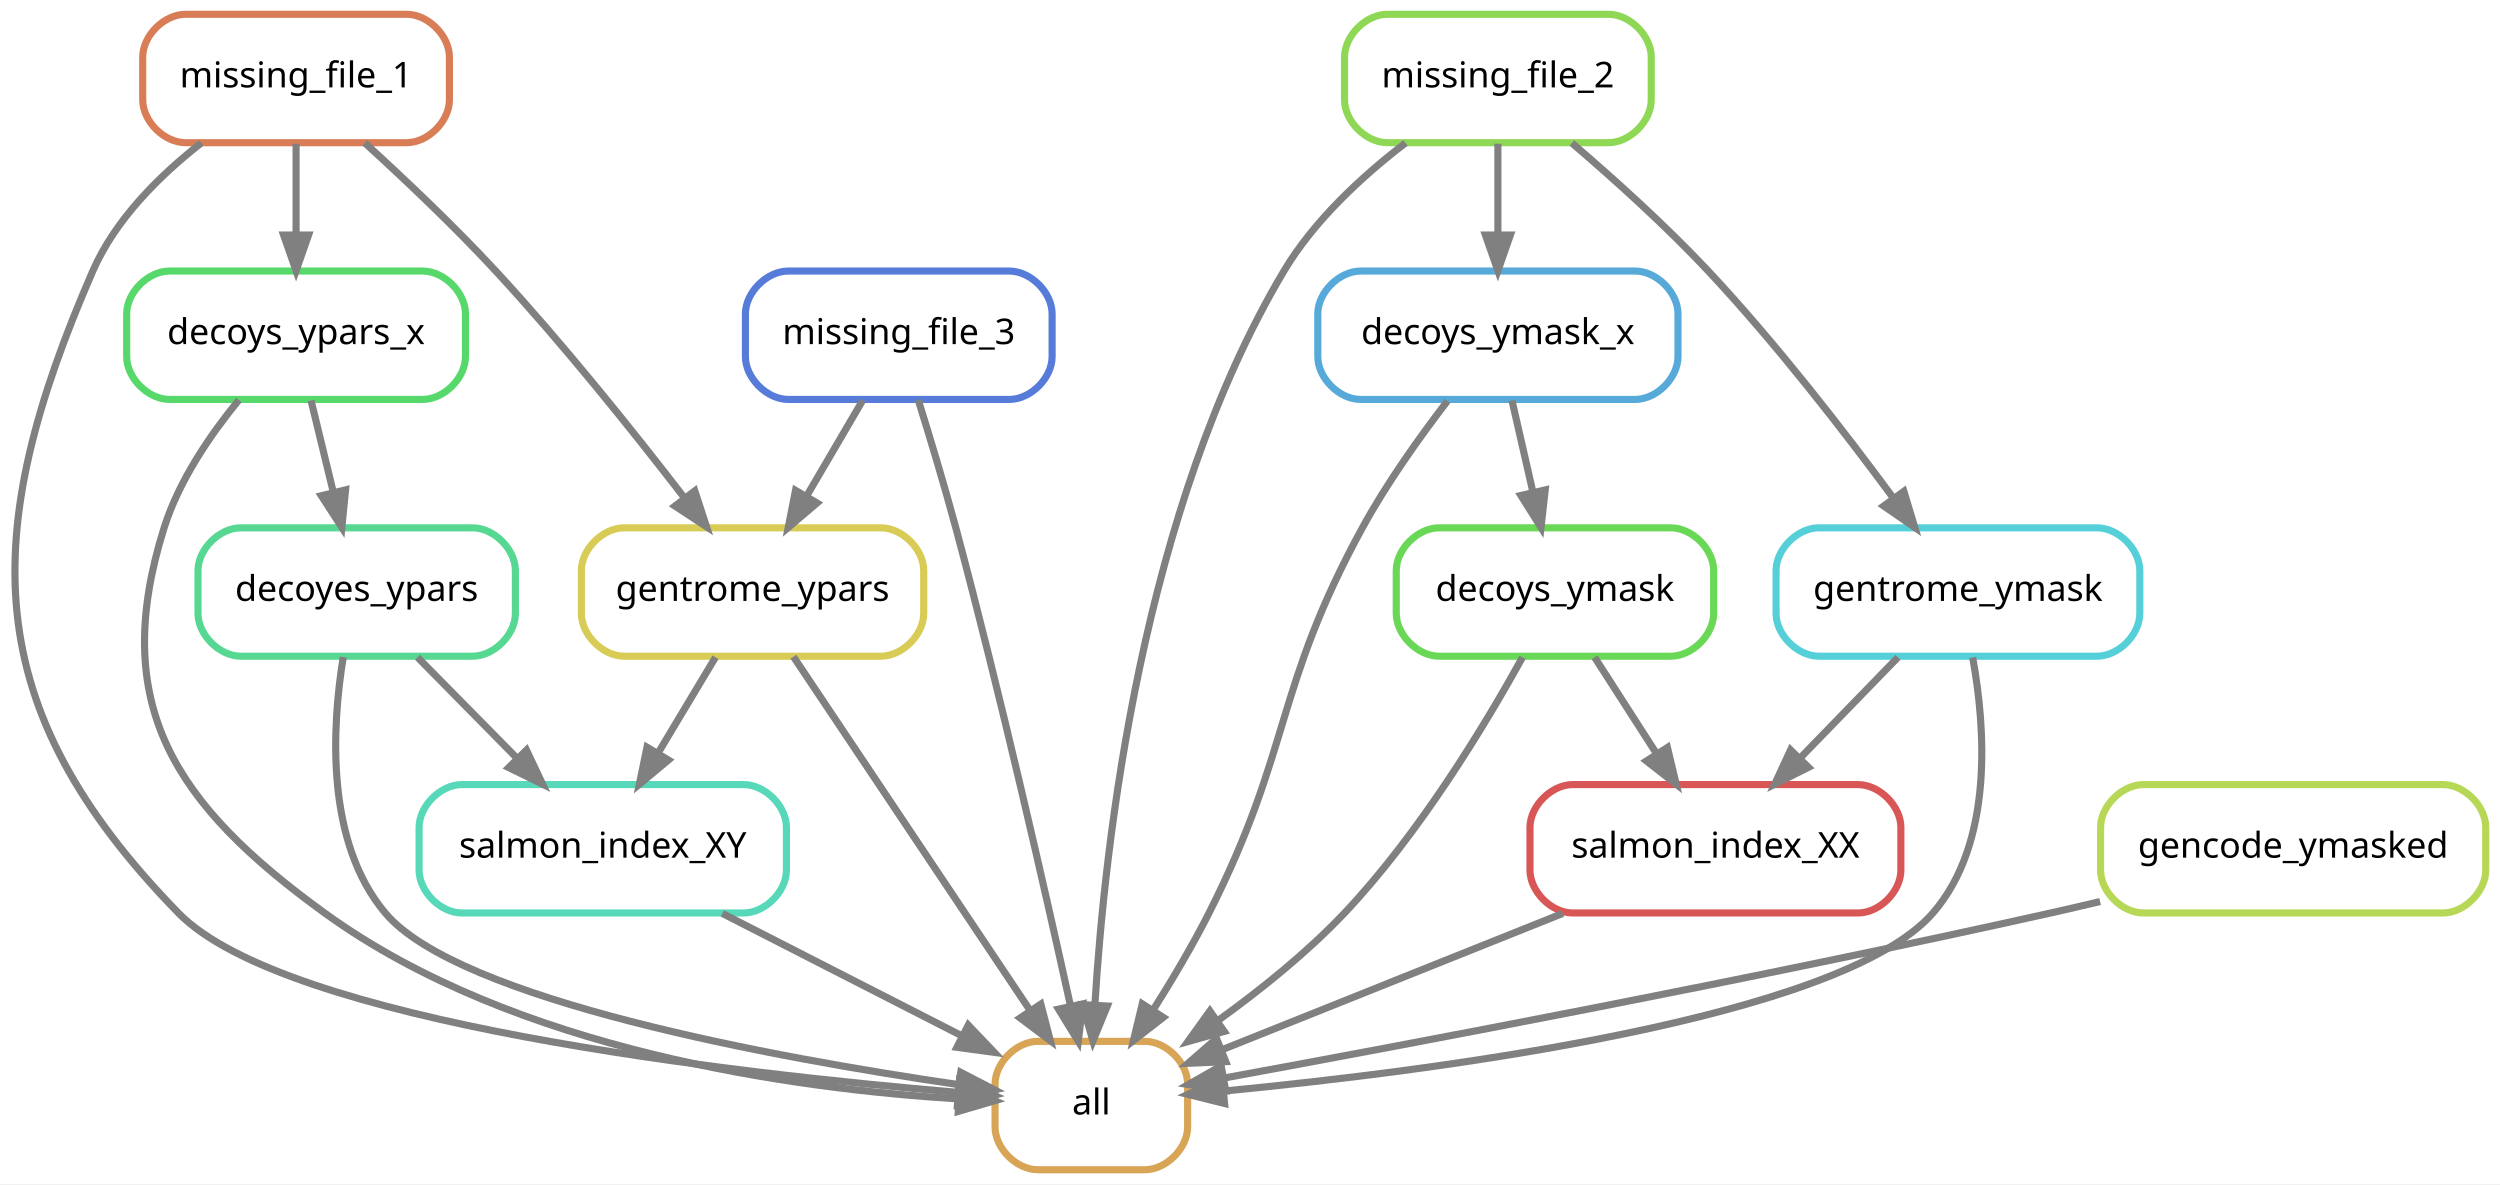
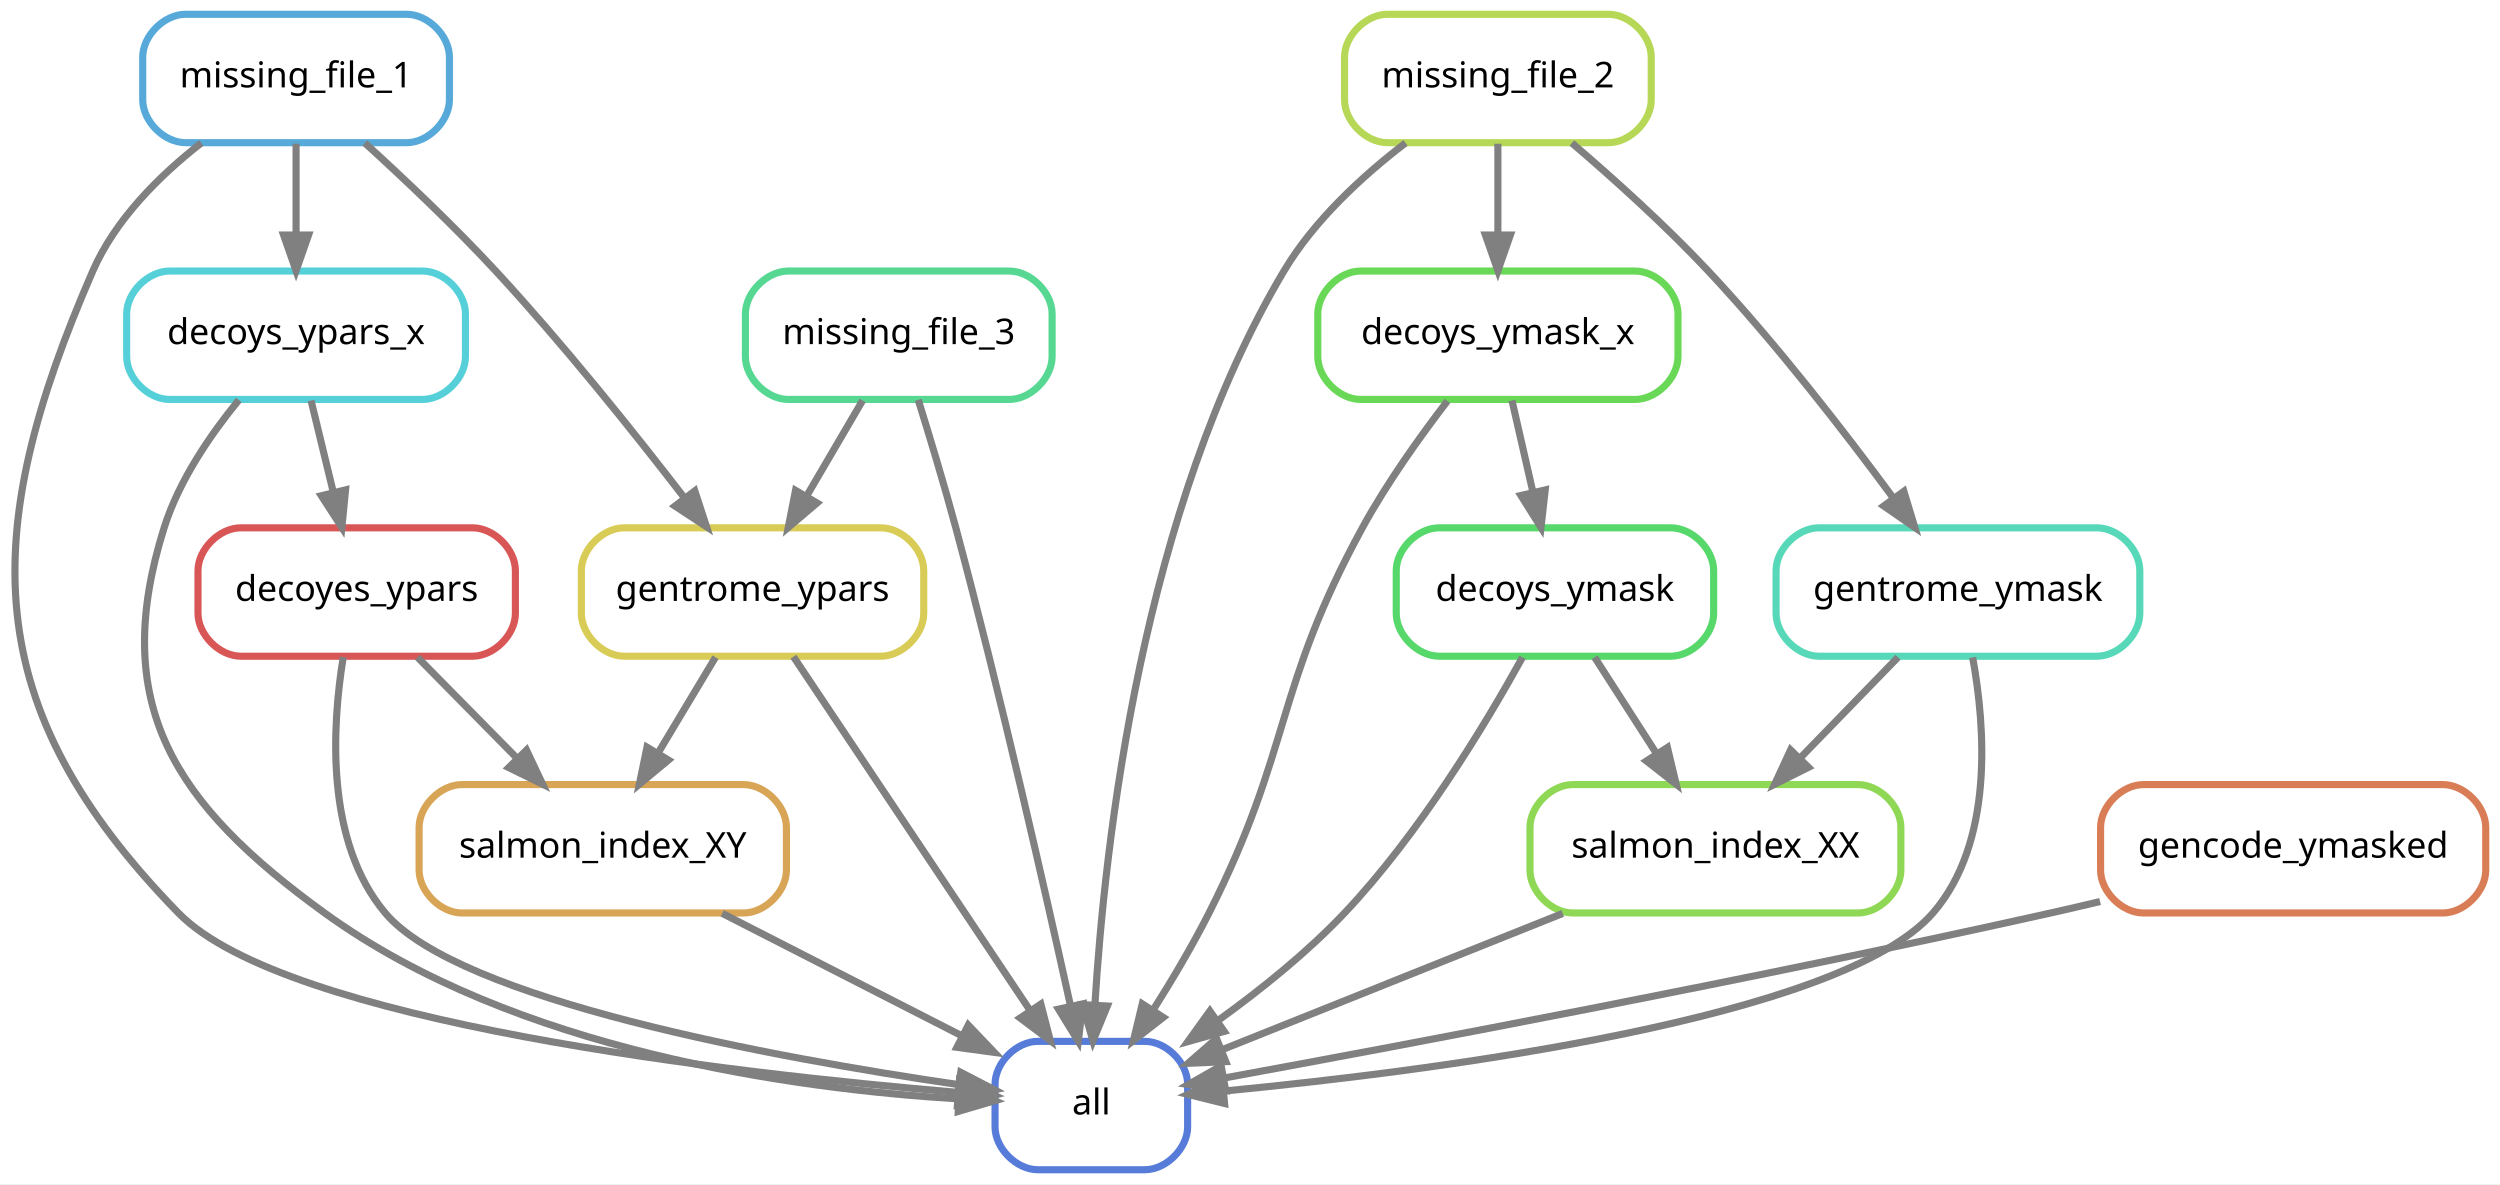
<svg xmlns="http://www.w3.org/2000/svg" width="701pt" height="332pt" viewBox="0.00 0.00 701.02 332.00">
  <g id="graph0" class="graph" transform="scale(1 1) rotate(0) translate(4 328)">
    <polygon fill="white" stroke="transparent" points="-4,4 -4,-328 697.02,-328 697.02,4 -4,4" />
    <g id="node1" class="node">
-       <path fill="none" stroke="#d8a456" stroke-width="2" d="M317.02,-36C317.02,-36 287.02,-36 287.02,-36 281.02,-36 275.02,-30 275.02,-24 275.02,-24 275.02,-12 275.02,-12 275.02,-6 281.02,0 287.02,0 287.02,0 317.02,0 317.02,0 323.02,0 329.02,-6 329.02,-12 329.02,-12 329.02,-24 329.02,-24 329.02,-30 323.02,-36 317.02,-36" />
+       <path fill="none" stroke="#567bd8" stroke-width="2" d="M317.02,-36C317.02,-36 287.02,-36 287.02,-36 281.02,-36 275.02,-30 275.02,-24 275.02,-24 275.02,-12 275.02,-12 275.02,-6 281.02,0 287.02,0 287.02,0 317.02,0 317.02,0 323.02,0 329.02,-6 329.02,-12 329.02,-12 329.02,-24 329.02,-24 329.02,-30 323.02,-36 317.02,-36" />
      <text text-anchor="middle" x="302.02" y="-15.5" font-family="sans" font-size="10.00">all</text>
    </g>
    <g id="node2" class="node">
-       <path fill="none" stroke="#56d892" stroke-width="2" d="M128.52,-180C128.52,-180 63.52,-180 63.52,-180 57.52,-180 51.52,-174 51.52,-168 51.52,-168 51.52,-156 51.52,-156 51.52,-150 57.52,-144 63.52,-144 63.52,-144 128.52,-144 128.52,-144 134.52,-144 140.52,-150 140.52,-156 140.52,-156 140.52,-168 140.52,-168 140.52,-174 134.52,-180 128.52,-180" />
+       <path fill="none" stroke="#d85656" stroke-width="2" d="M128.52,-180C128.52,-180 63.52,-180 63.52,-180 57.52,-180 51.52,-174 51.52,-168 51.52,-168 51.52,-156 51.52,-156 51.52,-150 57.52,-144 63.52,-144 63.52,-144 128.52,-144 128.52,-144 134.52,-144 140.52,-150 140.52,-156 140.52,-156 140.52,-168 140.52,-168 140.52,-174 134.52,-180 128.52,-180" />
      <text text-anchor="middle" x="96.02" y="-159.5" font-family="sans" font-size="10.00">decoyes_ypars</text>
    </g>
-     <g id="edge8" class="edge">
+     <g id="edge1" class="edge">
      <path fill="none" stroke="grey" stroke-width="2" d="M92.25,-143.75C89.04,-124.04 87.24,-91.94 104.02,-72 124.54,-47.61 213.31,-31.4 264.75,-23.87" />
      <polygon fill="grey" stroke="grey" stroke-width="2" points="265.41,-27.31 274.82,-22.43 264.43,-20.38 265.41,-27.31" />
    </g>
    <g id="node13" class="node">
-       <path fill="none" stroke="#56d8b9" stroke-width="2" d="M204.52,-108C204.52,-108 125.52,-108 125.52,-108 119.52,-108 113.52,-102 113.52,-96 113.52,-96 113.52,-84 113.52,-84 113.52,-78 119.52,-72 125.52,-72 125.52,-72 204.52,-72 204.52,-72 210.52,-72 216.52,-78 216.52,-84 216.52,-84 216.52,-96 216.52,-96 216.52,-102 210.52,-108 204.52,-108" />
+       <path fill="none" stroke="#d8a456" stroke-width="2" d="M204.52,-108C204.52,-108 125.52,-108 125.52,-108 119.52,-108 113.52,-102 113.52,-96 113.52,-96 113.52,-84 113.52,-84 113.52,-78 119.52,-72 125.52,-72 125.52,-72 204.52,-72 204.52,-72 210.52,-72 216.52,-78 216.52,-84 216.52,-84 216.52,-96 216.52,-96 216.52,-102 210.52,-108 204.52,-108" />
      <text text-anchor="middle" x="165.02" y="-87.5" font-family="sans" font-size="10.00">salmon_index_XY</text>
    </g>
    <g id="edge23" class="edge">
      <path fill="none" stroke="grey" stroke-width="2" d="M113.07,-143.7C121.51,-135.14 131.84,-124.66 141.06,-115.3" />
      <polygon fill="grey" stroke="grey" stroke-width="2" points="143.63,-117.68 148.16,-108.1 138.64,-112.77 143.63,-117.68" />
    </g>
    <g id="node3" class="node">
-       <path fill="none" stroke="#56d86b" stroke-width="2" d="M114.52,-252C114.52,-252 43.52,-252 43.52,-252 37.52,-252 31.52,-246 31.52,-240 31.52,-240 31.52,-228 31.52,-228 31.52,-222 37.52,-216 43.52,-216 43.52,-216 114.52,-216 114.52,-216 120.52,-216 126.52,-222 126.52,-228 126.52,-228 126.52,-240 126.52,-240 126.52,-246 120.52,-252 114.52,-252" />
+       <path fill="none" stroke="#56d0d8" stroke-width="2" d="M114.52,-252C114.52,-252 43.52,-252 43.52,-252 37.52,-252 31.52,-246 31.52,-240 31.52,-240 31.52,-228 31.52,-228 31.52,-222 37.52,-216 43.52,-216 43.52,-216 114.52,-216 114.52,-216 120.52,-216 126.52,-222 126.52,-228 126.52,-228 126.52,-240 126.52,-240 126.52,-246 120.52,-252 114.52,-252" />
      <text text-anchor="middle" x="79.02" y="-231.5" font-family="sans" font-size="10.00">decoys_ypars_x</text>
    </g>
-     <g id="edge7" class="edge">
+     <g id="edge9" class="edge">
      <path fill="none" stroke="grey" stroke-width="2" d="M62.98,-215.85C55,-206.12 46.19,-193.27 42.02,-180 26.41,-130.4 44.91,-102.51 87.02,-72 140.45,-33.29 218.87,-22.66 264.76,-19.86" />
      <polygon fill="grey" stroke="grey" stroke-width="2" points="265.06,-23.35 274.87,-19.34 264.7,-16.36 265.06,-23.35" />
    </g>
    <g id="edge13" class="edge">
      <path fill="none" stroke="grey" stroke-width="2" d="M83.22,-215.7C85.11,-207.9 87.39,-198.51 89.5,-189.83" />
      <polygon fill="grey" stroke="grey" stroke-width="2" points="92.9,-190.65 91.86,-180.1 86.1,-189 92.9,-190.65" />
    </g>
    <g id="node4" class="node">
-       <path fill="none" stroke="#d87d56" stroke-width="2" d="M110.02,-324C110.02,-324 48.02,-324 48.02,-324 42.02,-324 36.02,-318 36.02,-312 36.02,-312 36.02,-300 36.02,-300 36.02,-294 42.02,-288 48.02,-288 48.02,-288 110.02,-288 110.02,-288 116.02,-288 122.02,-294 122.02,-300 122.02,-300 122.02,-312 122.02,-312 122.02,-318 116.02,-324 110.02,-324" />
+       <path fill="none" stroke="#56a9d8" stroke-width="2" d="M110.02,-324C110.02,-324 48.02,-324 48.02,-324 42.02,-324 36.02,-318 36.02,-312 36.02,-312 36.02,-300 36.02,-300 36.02,-294 42.02,-288 48.02,-288 48.02,-288 110.02,-288 110.02,-288 116.02,-288 122.02,-294 122.02,-300 122.02,-300 122.02,-312 122.02,-312 122.02,-318 116.02,-324 110.02,-324" />
      <text text-anchor="middle" x="79.02" y="-303.5" font-family="sans" font-size="10.00">missing_file_1</text>
    </g>
-     <g id="edge2" class="edge">
+     <g id="edge12" class="edge">
      <path fill="none" stroke="grey" stroke-width="2" d="M52.44,-287.91C40.78,-278.81 28.33,-266.49 22.02,-252 -10.22,-178.01 -10.32,-129.79 46.02,-72 75.95,-41.29 201.2,-27.04 264.72,-21.68" />
      <polygon fill="grey" stroke="grey" stroke-width="2" points="265.05,-25.17 274.73,-20.87 264.48,-18.19 265.05,-25.17" />
    </g>
    <g id="edge14" class="edge">
      <path fill="none" stroke="grey" stroke-width="2" d="M79.02,-287.7C79.02,-279.98 79.02,-270.71 79.02,-262.11" />
      <polygon fill="grey" stroke="grey" stroke-width="2" points="82.52,-262.1 79.02,-252.1 75.52,-262.1 82.52,-262.1" />
    </g>
    <g id="node10" class="node">
      <path fill="none" stroke="#d8cb56" stroke-width="2" d="M243.02,-180C243.02,-180 171.02,-180 171.02,-180 165.02,-180 159.02,-174 159.02,-168 159.02,-168 159.02,-156 159.02,-156 159.02,-150 165.02,-144 171.02,-144 171.02,-144 243.02,-144 243.02,-144 249.02,-144 255.02,-150 255.02,-156 255.02,-156 255.02,-168 255.02,-168 255.02,-174 249.02,-180 243.02,-180" />
      <text text-anchor="middle" x="207.02" y="-159.5" font-family="sans" font-size="10.00">gentrome_ypars</text>
    </g>
    <g id="edge19" class="edge">
      <path fill="none" stroke="grey" stroke-width="2" d="M98.29,-287.93C109.38,-277.83 123.38,-264.58 135.02,-252 153.92,-231.56 173.7,-206.85 187.73,-188.65" />
      <polygon fill="grey" stroke="grey" stroke-width="2" points="190.83,-190.36 194.12,-180.29 185.27,-186.1 190.83,-190.36" />
    </g>
    <g id="node5" class="node">
-       <path fill="none" stroke="#68d856" stroke-width="2" d="M464.52,-180C464.52,-180 399.52,-180 399.52,-180 393.52,-180 387.52,-174 387.52,-168 387.52,-168 387.52,-156 387.52,-156 387.52,-150 393.52,-144 399.52,-144 399.52,-144 464.52,-144 464.52,-144 470.52,-144 476.52,-150 476.52,-156 476.52,-156 476.52,-168 476.52,-168 476.52,-174 470.52,-180 464.52,-180" />
+       <path fill="none" stroke="#56d86b" stroke-width="2" d="M464.52,-180C464.52,-180 399.52,-180 399.52,-180 393.52,-180 387.52,-174 387.52,-168 387.52,-168 387.52,-156 387.52,-156 387.52,-150 393.52,-144 399.52,-144 399.52,-144 464.52,-144 464.52,-144 470.52,-144 476.52,-150 476.52,-156 476.52,-156 476.52,-168 476.52,-168 476.52,-174 470.52,-180 464.52,-180" />
      <text text-anchor="middle" x="432.02" y="-159.5" font-family="sans" font-size="10.00">decoys_ymask</text>
    </g>
-     <g id="edge6" class="edge">
+     <g id="edge8" class="edge">
      <path fill="none" stroke="grey" stroke-width="2" d="M422.92,-143.68C412.47,-124.77 394.03,-94.22 373.02,-72 362.56,-60.94 349.57,-50.51 337.58,-41.87" />
      <polygon fill="grey" stroke="grey" stroke-width="2" points="339.27,-38.79 329.07,-35.92 335.26,-44.52 339.27,-38.79" />
    </g>
    <g id="node12" class="node">
-       <path fill="none" stroke="#d85656" stroke-width="2" d="M517.02,-108C517.02,-108 437.02,-108 437.02,-108 431.02,-108 425.02,-102 425.02,-96 425.02,-96 425.02,-84 425.02,-84 425.02,-78 431.02,-72 437.02,-72 437.02,-72 517.02,-72 517.02,-72 523.02,-72 529.02,-78 529.02,-84 529.02,-84 529.02,-96 529.02,-96 529.02,-102 523.02,-108 517.02,-108" />
+       <path fill="none" stroke="#8fd856" stroke-width="2" d="M517.02,-108C517.02,-108 437.02,-108 437.02,-108 431.02,-108 425.02,-102 425.02,-96 425.02,-96 425.02,-84 425.02,-84 425.02,-78 431.02,-72 437.02,-72 437.02,-72 517.02,-72 517.02,-72 523.02,-72 529.02,-78 529.02,-84 529.02,-84 529.02,-96 529.02,-96 529.02,-102 523.02,-108 517.02,-108" />
      <text text-anchor="middle" x="477.02" y="-87.5" font-family="sans" font-size="10.00">salmon_index_XX</text>
    </g>
    <g id="edge21" class="edge">
      <path fill="none" stroke="grey" stroke-width="2" d="M443.14,-143.7C448.37,-135.56 454.72,-125.69 460.49,-116.7" />
      <polygon fill="grey" stroke="grey" stroke-width="2" points="463.56,-118.41 466.02,-108.1 457.67,-114.62 463.56,-118.41" />
    </g>
    <g id="node6" class="node">
-       <path fill="none" stroke="#56a9d8" stroke-width="2" d="M454.52,-252C454.52,-252 377.52,-252 377.52,-252 371.52,-252 365.52,-246 365.52,-240 365.52,-240 365.52,-228 365.52,-228 365.52,-222 371.52,-216 377.52,-216 377.52,-216 454.52,-216 454.52,-216 460.52,-216 466.52,-222 466.52,-228 466.52,-228 466.52,-240 466.52,-240 466.52,-246 460.52,-252 454.52,-252" />
+       <path fill="none" stroke="#68d856" stroke-width="2" d="M454.52,-252C454.52,-252 377.52,-252 377.52,-252 371.52,-252 365.52,-246 365.52,-240 365.52,-240 365.52,-228 365.52,-228 365.52,-222 371.52,-216 377.52,-216 377.52,-216 454.52,-216 454.52,-216 460.52,-216 466.52,-222 466.52,-228 466.52,-228 466.52,-240 466.52,-240 466.52,-246 460.52,-252 454.52,-252" />
      <text text-anchor="middle" x="416.02" y="-231.5" font-family="sans" font-size="10.00">decoys_ymask_x</text>
    </g>
-     <g id="edge11" class="edge">
+     <g id="edge7" class="edge">
      <path fill="none" stroke="grey" stroke-width="2" d="M401.87,-215.56C394.17,-205.55 384.86,-192.52 378.02,-180 353.23,-134.67 358.32,-118.11 335.02,-72 330.37,-62.81 324.63,-53.14 319.24,-44.62" />
      <polygon fill="grey" stroke="grey" stroke-width="2" points="322.19,-42.72 313.82,-36.21 316.3,-46.51 322.19,-42.72" />
    </g>
    <g id="edge15" class="edge">
      <path fill="none" stroke="grey" stroke-width="2" d="M419.97,-215.7C421.73,-207.98 423.85,-198.71 425.82,-190.11" />
      <polygon fill="grey" stroke="grey" stroke-width="2" points="429.29,-190.63 428.11,-180.1 422.47,-189.07 429.29,-190.63" />
    </g>
    <g id="node7" class="node">
-       <path fill="none" stroke="#8fd856" stroke-width="2" d="M447.02,-324C447.02,-324 385.02,-324 385.02,-324 379.02,-324 373.02,-318 373.02,-312 373.02,-312 373.02,-300 373.02,-300 373.02,-294 379.02,-288 385.02,-288 385.02,-288 447.02,-288 447.02,-288 453.02,-288 459.02,-294 459.02,-300 459.02,-300 459.02,-312 459.02,-312 459.02,-318 453.02,-324 447.02,-324" />
+       <path fill="none" stroke="#b6d856" stroke-width="2" d="M447.02,-324C447.02,-324 385.02,-324 385.02,-324 379.02,-324 373.02,-318 373.02,-312 373.02,-312 373.02,-300 373.02,-300 373.02,-294 379.02,-288 385.02,-288 385.02,-288 447.02,-288 447.02,-288 453.02,-288 459.02,-294 459.02,-300 459.02,-300 459.02,-312 459.02,-312 459.02,-318 453.02,-324 447.02,-324" />
      <text text-anchor="middle" x="416.02" y="-303.5" font-family="sans" font-size="10.00">missing_file_2</text>
    </g>
    <g id="edge5" class="edge">
      <path fill="none" stroke="grey" stroke-width="2" d="M390.13,-287.92C378.04,-278.66 364.48,-266.21 356.02,-252 316.26,-185.3 305.77,-91.71 303.01,-46.11" />
      <polygon fill="grey" stroke="grey" stroke-width="2" points="306.5,-45.91 302.48,-36.11 299.51,-46.28 306.5,-45.91" />
    </g>
    <g id="edge16" class="edge">
      <path fill="none" stroke="grey" stroke-width="2" d="M416.02,-287.7C416.02,-279.98 416.02,-270.71 416.02,-262.11" />
      <polygon fill="grey" stroke="grey" stroke-width="2" points="419.52,-262.1 416.02,-252.1 412.52,-262.1 419.52,-262.1" />
    </g>
    <g id="node9" class="node">
-       <path fill="none" stroke="#56d0d8" stroke-width="2" d="M584.02,-180C584.02,-180 506.02,-180 506.02,-180 500.02,-180 494.02,-174 494.02,-168 494.02,-168 494.02,-156 494.02,-156 494.02,-150 500.02,-144 506.02,-144 506.02,-144 584.02,-144 584.02,-144 590.02,-144 596.02,-150 596.02,-156 596.02,-156 596.02,-168 596.02,-168 596.02,-174 590.02,-180 584.02,-180" />
+       <path fill="none" stroke="#56d8b9" stroke-width="2" d="M584.02,-180C584.02,-180 506.02,-180 506.02,-180 500.02,-180 494.02,-174 494.02,-168 494.02,-168 494.02,-156 494.02,-156 494.02,-150 500.02,-144 506.02,-144 506.02,-144 584.02,-144 584.02,-144 590.02,-144 596.02,-150 596.02,-156 596.02,-156 596.02,-168 596.02,-168 596.02,-174 590.02,-180 584.02,-180" />
      <text text-anchor="middle" x="545.02" y="-159.5" font-family="sans" font-size="10.00">gentrome_ymask</text>
    </g>
    <g id="edge17" class="edge">
      <path fill="none" stroke="grey" stroke-width="2" d="M436.76,-287.91C448.45,-277.91 463.06,-264.76 475.02,-252 493.96,-231.78 513.26,-206.85 526.78,-188.52" />
      <polygon fill="grey" stroke="grey" stroke-width="2" points="529.86,-190.24 532.93,-180.1 524.21,-186.12 529.86,-190.24" />
    </g>
    <g id="node8" class="node">
-       <path fill="none" stroke="#b6d856" stroke-width="2" d="M681.02,-108C681.02,-108 597.02,-108 597.02,-108 591.02,-108 585.02,-102 585.02,-96 585.02,-96 585.02,-84 585.02,-84 585.02,-78 591.02,-72 597.02,-72 597.02,-72 681.02,-72 681.02,-72 687.02,-72 693.02,-78 693.02,-84 693.02,-84 693.02,-96 693.02,-96 693.02,-102 687.02,-108 681.02,-108" />
+       <path fill="none" stroke="#d87d56" stroke-width="2" d="M681.02,-108C681.02,-108 597.02,-108 597.02,-108 591.02,-108 585.02,-102 585.02,-96 585.02,-96 585.02,-84 585.02,-84 585.02,-78 591.02,-72 597.02,-72 597.02,-72 681.02,-72 681.02,-72 687.02,-72 693.02,-78 693.02,-84 693.02,-84 693.02,-96 693.02,-96 693.02,-102 687.02,-108 681.02,-108" />
      <text text-anchor="middle" x="639.02" y="-87.5" font-family="sans" font-size="10.00">gencode_ymasked</text>
    </g>
-     <g id="edge4" class="edge">
+     <g id="edge2" class="edge">
      <path fill="none" stroke="grey" stroke-width="2" d="M584.88,-75.21C580.2,-74.09 575.53,-73.01 571.02,-72 488.66,-53.6 391.36,-35.27 339.31,-25.73" />
      <polygon fill="grey" stroke="grey" stroke-width="2" points="339.69,-22.24 329.22,-23.89 338.43,-29.13 339.69,-22.24" />
    </g>
    <g id="edge10" class="edge">
      <path fill="none" stroke="grey" stroke-width="2" d="M549.15,-143.66C552.76,-123.86 555.07,-91.68 538.02,-72 512.39,-42.44 399.06,-27.83 339.26,-22.07" />
      <polygon fill="grey" stroke="grey" stroke-width="2" points="339.38,-18.57 329.1,-21.13 338.73,-25.54 339.38,-18.57" />
    </g>
    <g id="edge20" class="edge">
      <path fill="none" stroke="grey" stroke-width="2" d="M528.21,-143.7C519.89,-135.14 509.71,-124.66 500.63,-115.3" />
      <polygon fill="grey" stroke="grey" stroke-width="2" points="503.11,-112.84 493.63,-108.1 498.09,-117.72 503.11,-112.84" />
    </g>
-     <g id="edge3" class="edge">
+     <g id="edge4" class="edge">
      <path fill="none" stroke="grey" stroke-width="2" d="M218.48,-143.87C235.02,-119.14 265.73,-73.24 284.95,-44.51" />
      <polygon fill="grey" stroke="grey" stroke-width="2" points="287.86,-46.45 290.52,-36.19 282.05,-42.55 287.86,-46.45" />
    </g>
    <g id="edge22" class="edge">
      <path fill="none" stroke="grey" stroke-width="2" d="M196.63,-143.7C191.75,-135.56 185.83,-125.69 180.44,-116.7" />
      <polygon fill="grey" stroke="grey" stroke-width="2" points="183.43,-114.88 175.28,-108.1 177.42,-118.48 183.43,-114.88" />
    </g>
    <g id="node11" class="node">
-       <path fill="none" stroke="#567bd8" stroke-width="2" d="M279.02,-252C279.02,-252 217.02,-252 217.02,-252 211.02,-252 205.02,-246 205.02,-240 205.02,-240 205.02,-228 205.02,-228 205.02,-222 211.02,-216 217.02,-216 217.02,-216 279.02,-216 279.02,-216 285.02,-216 291.02,-222 291.02,-228 291.02,-228 291.02,-240 291.02,-240 291.02,-246 285.02,-252 279.02,-252" />
+       <path fill="none" stroke="#56d892" stroke-width="2" d="M279.02,-252C279.02,-252 217.02,-252 217.02,-252 211.02,-252 205.02,-246 205.02,-240 205.02,-240 205.02,-228 205.02,-228 205.02,-222 211.02,-216 217.02,-216 217.02,-216 279.02,-216 279.02,-216 285.02,-216 291.02,-222 291.02,-228 291.02,-228 291.02,-240 291.02,-240 291.02,-246 285.02,-252 279.02,-252" />
      <text text-anchor="middle" x="248.02" y="-231.5" font-family="sans" font-size="10.00">missing_file_3</text>
    </g>
-     <g id="edge12" class="edge">
+     <g id="edge11" class="edge">
      <path fill="none" stroke="grey" stroke-width="2" d="M253.47,-215.89C256.7,-205.55 260.77,-192.07 264.02,-180 276.6,-133.15 289.12,-78.04 296.18,-45.96" />
      <polygon fill="grey" stroke="grey" stroke-width="2" points="299.64,-46.52 298.36,-36.01 292.81,-45.03 299.64,-46.52" />
    </g>
    <g id="edge18" class="edge">
      <path fill="none" stroke="grey" stroke-width="2" d="M237.88,-215.7C233.16,-207.64 227.45,-197.89 222.23,-188.98" />
      <polygon fill="grey" stroke="grey" stroke-width="2" points="225.11,-186.96 217.03,-180.1 219.07,-190.5 225.11,-186.96" />
    </g>
-     <g id="edge1" class="edge">
+     <g id="edge6" class="edge">
      <path fill="none" stroke="grey" stroke-width="2" d="M434.21,-71.88C404.88,-60.15 366.4,-44.75 338.52,-33.6" />
      <polygon fill="grey" stroke="grey" stroke-width="2" points="339.72,-30.31 329.14,-29.85 337.12,-36.81 339.72,-30.31" />
    </g>
-     <g id="edge9" class="edge">
+     <g id="edge3" class="edge">
      <path fill="none" stroke="grey" stroke-width="2" d="M198.53,-71.88C218.86,-61.49 244.82,-48.22 265.65,-37.58" />
      <polygon fill="grey" stroke="grey" stroke-width="2" points="267.51,-40.56 274.82,-32.9 264.32,-34.33 267.51,-40.56" />
    </g>
  </g>
</svg>
